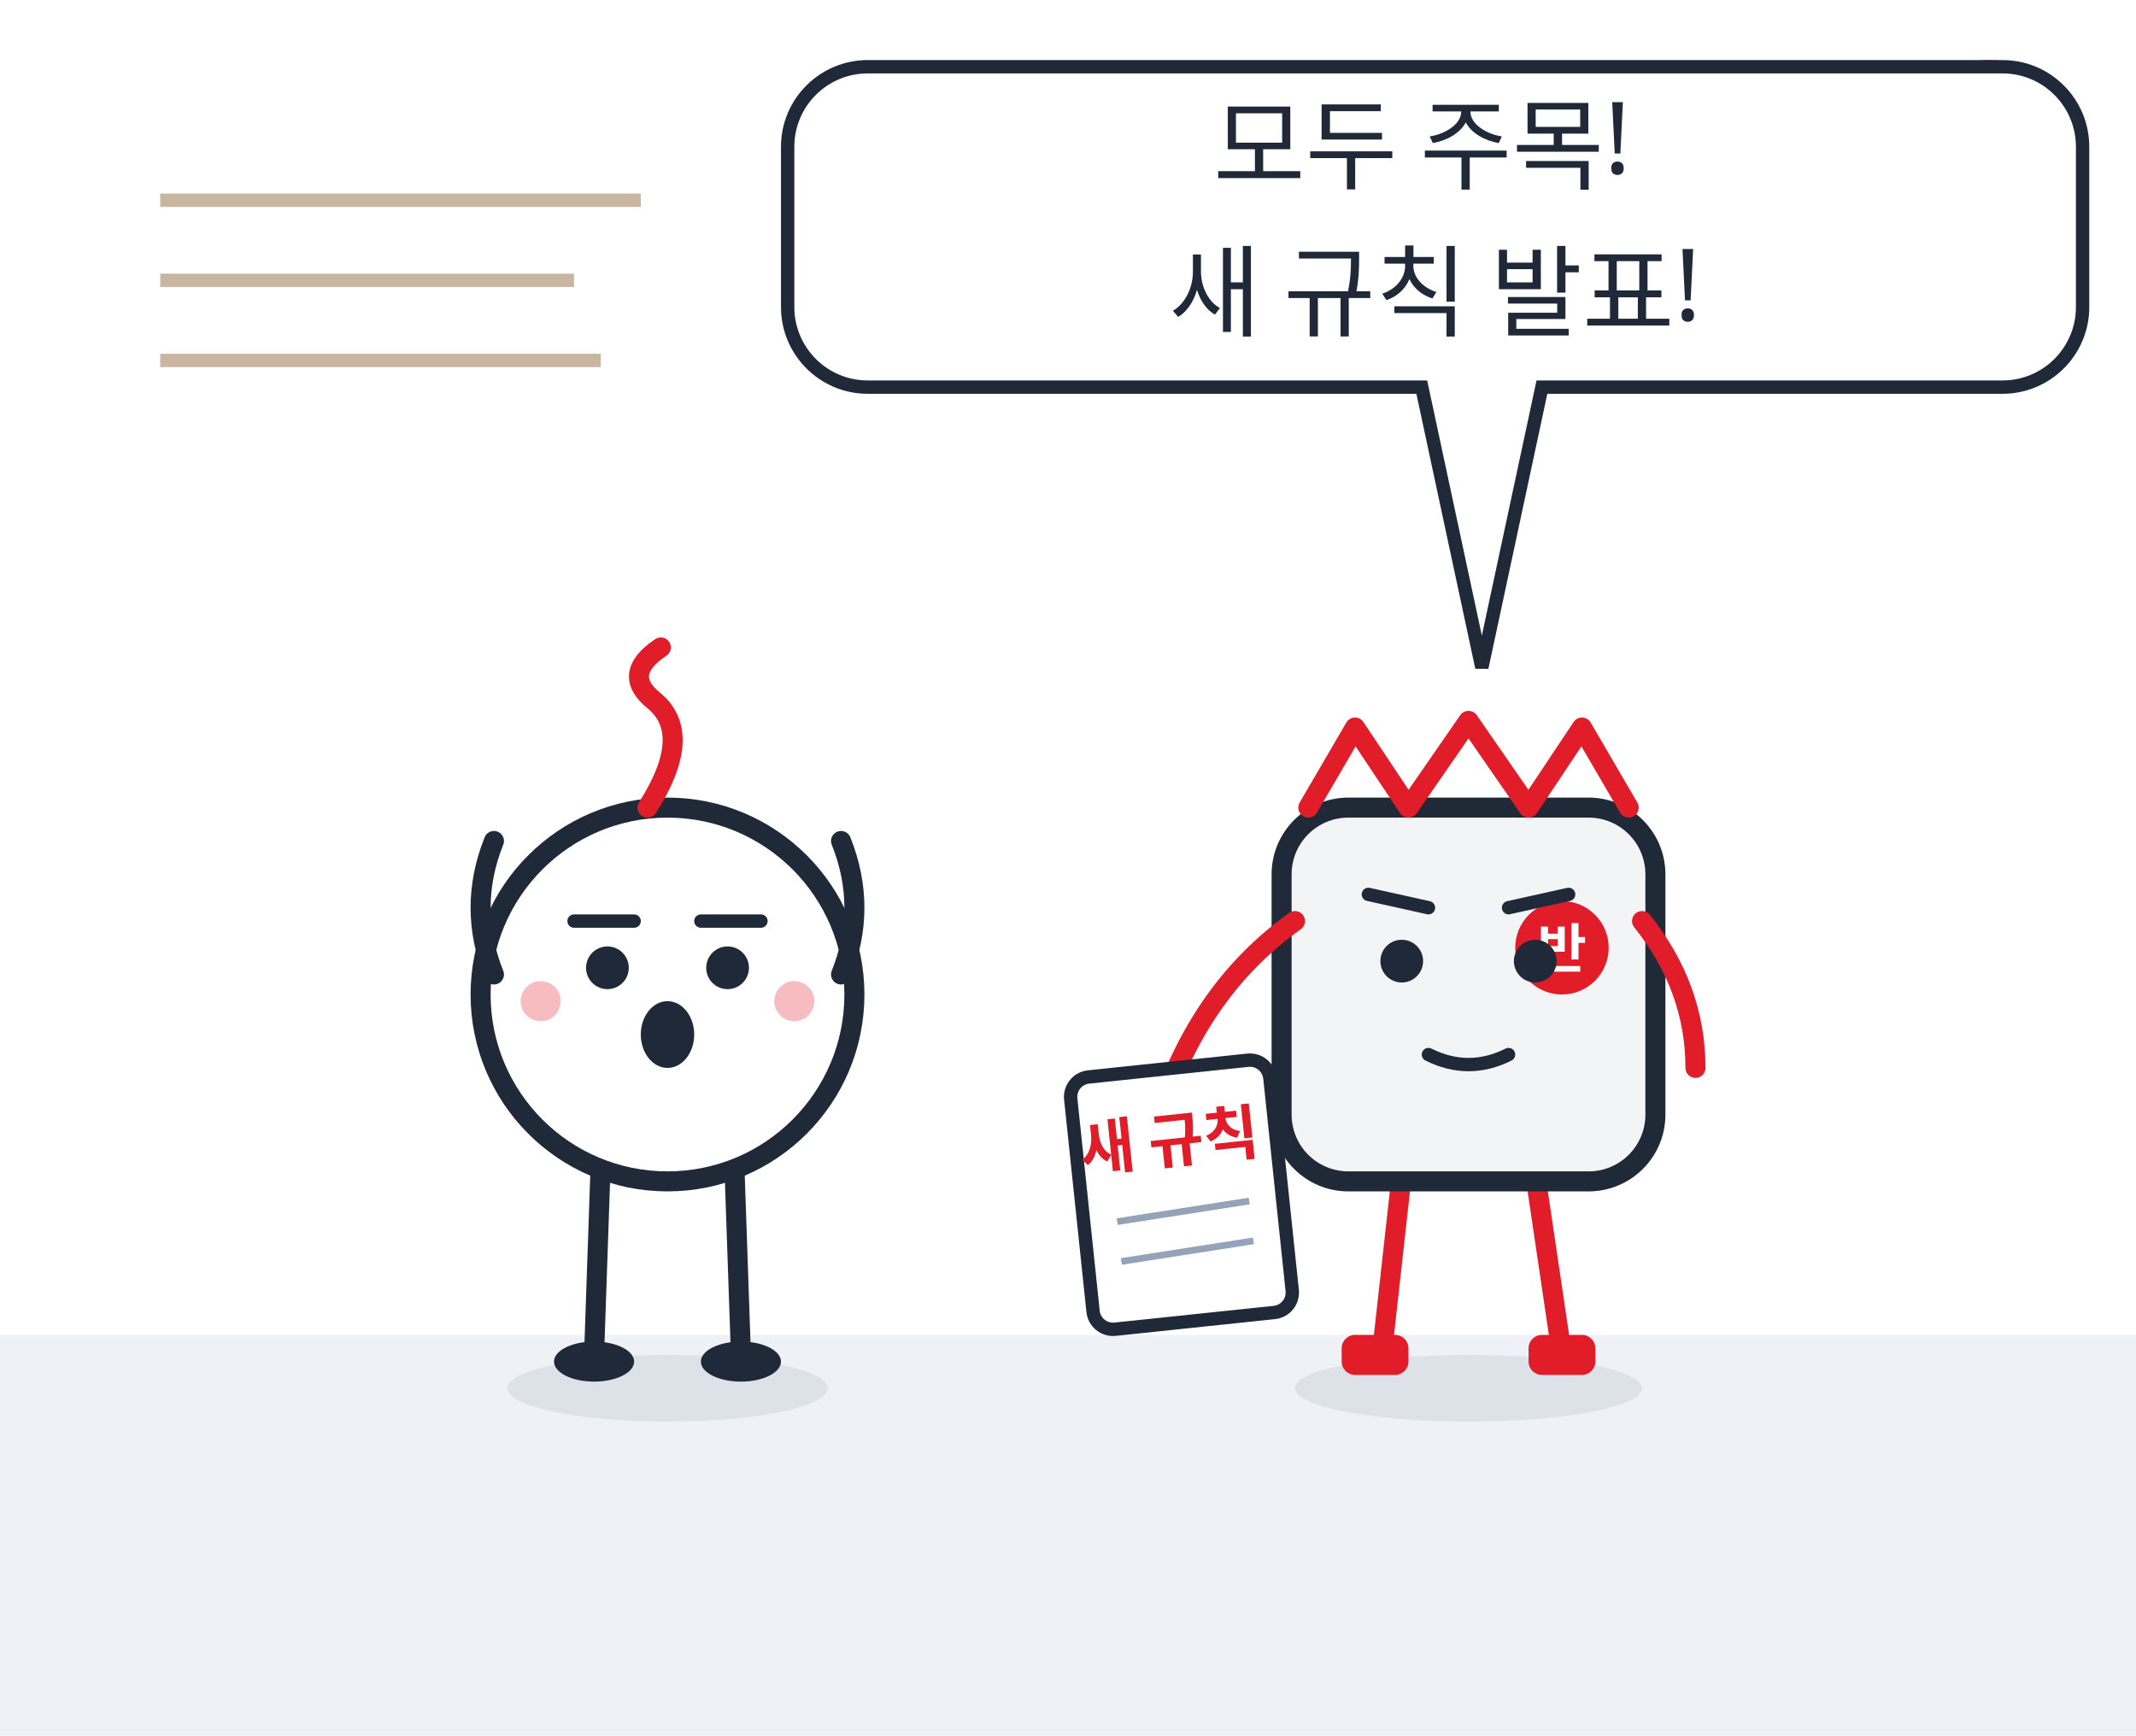
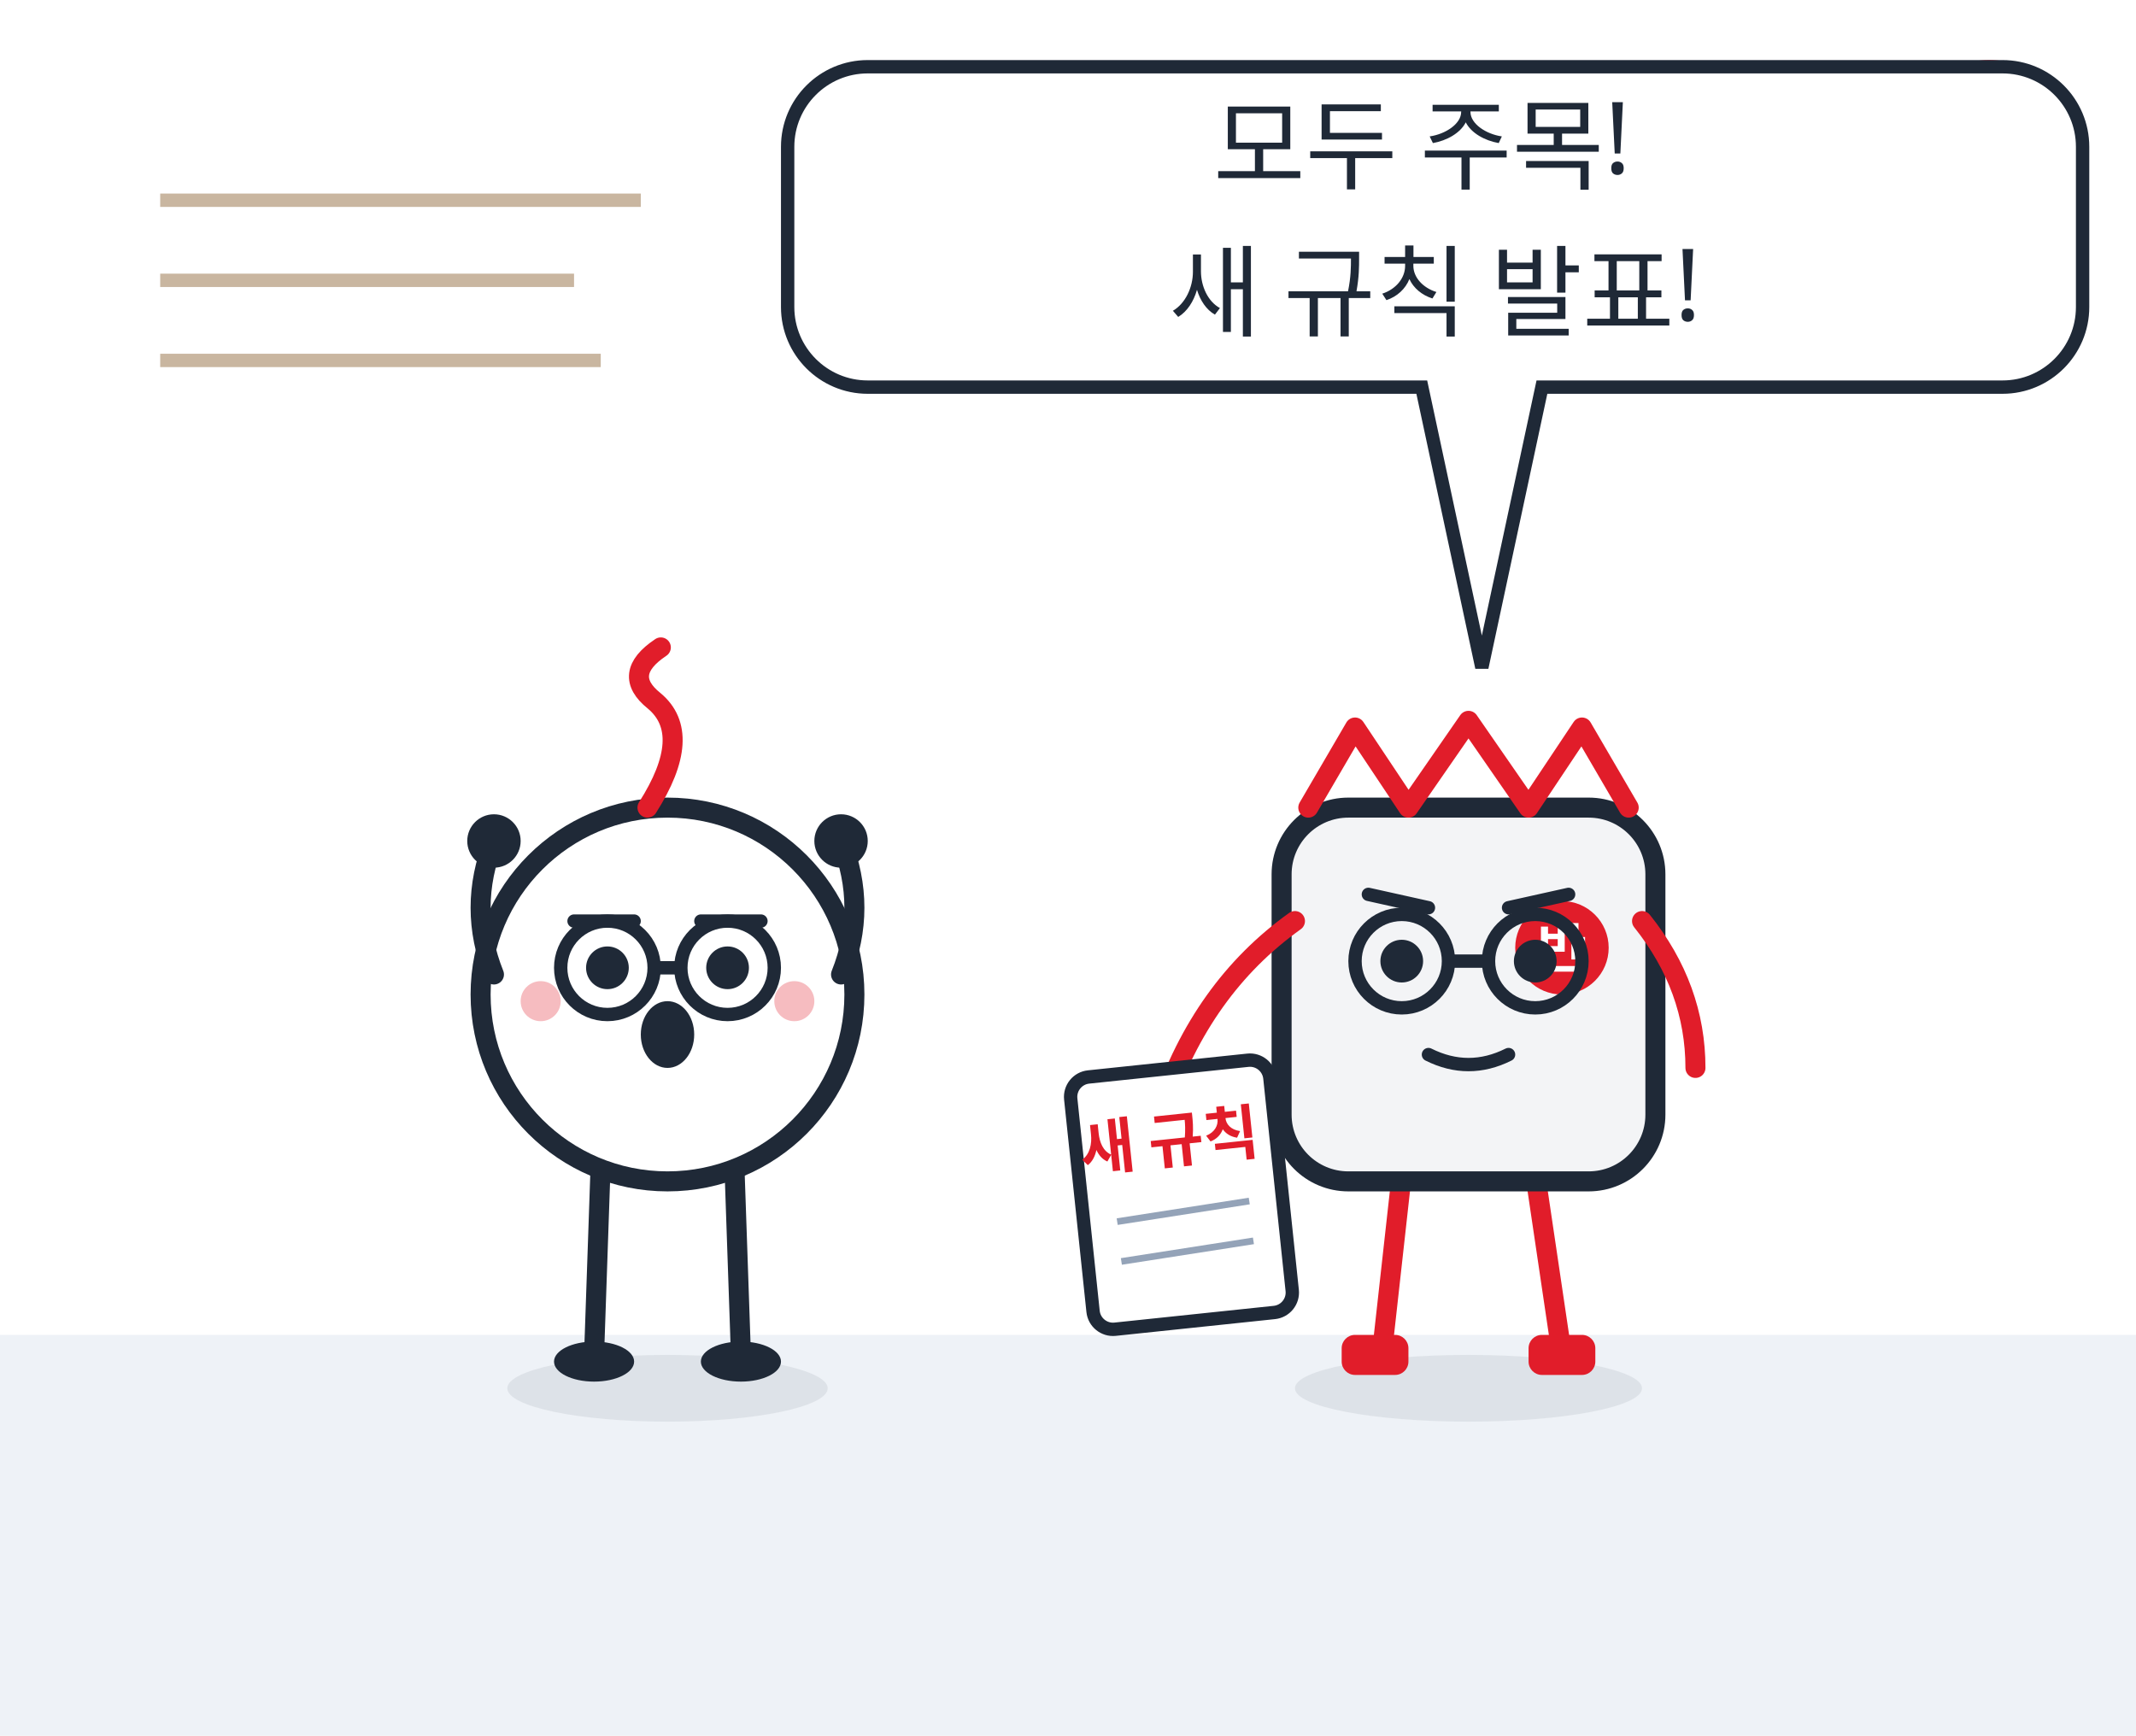
<svg xmlns="http://www.w3.org/2000/svg" viewBox="0 0 320 260" role="img" aria-label="네모가 반장 배지를 달고 새 규칙 종이를 들고 등장하는 장면">
  <rect width="320" height="260" fill="#ffffff" />
  <rect y="200" width="320" height="60" fill="#eef2f7" />
  <line x1="24" y1="30" x2="96" y2="30" stroke="#c9b6a0" stroke-width="2" />
  <line x1="24" y1="42" x2="86" y2="42" stroke="#c9b6a0" stroke-width="2" />
  <line x1="24" y1="54" x2="90" y2="54" stroke="#c9b6a0" stroke-width="2" />
  <circle cx="298" cy="22" r="13" fill="#e11d2a" />
  <text x="298" y="27" text-anchor="middle" font-family="'Pretendard', sans-serif" font-size="14" font-weight="bold" fill="#ffffff">1</text>
  <g transform="translate(100,206)">
    <ellipse cx="0" cy="2" rx="24" ry="5" fill="#1f2937" opacity="0.08" />
    <line x1="-10" y1="-32" x2="-11" y2="-3" stroke="#1f2937" stroke-width="3" stroke-linecap="round" />
    <line x1="10" y1="-32" x2="11" y2="-3" stroke="#1f2937" stroke-width="3" stroke-linecap="round" />
    <ellipse cx="-11" cy="-2" rx="6" ry="3" fill="#1f2937" />
    <ellipse cx="11" cy="-2" rx="6" ry="3" fill="#1f2937" />
    <circle cx="0" cy="-57" r="28" fill="#ffffff" stroke="#1f2937" stroke-width="3" />
    <path d="M -3,-85 Q 4,-96 -2,-101 Q -7,-105 -1,-109" stroke="#e11d2a" stroke-width="3" stroke-linecap="round" fill="none" />
    <path d="M -26,-60 Q -30,-70 -26,-80" stroke="#1f2937" stroke-width="3" stroke-linecap="round" fill="none" />
+     <circle cx="-26" cy="-80" r="4" fill="#1f2937" />
    <path d="M 26,-60 Q 30,-70 26,-80" stroke="#1f2937" stroke-width="3" stroke-linecap="round" fill="none" />
+     <circle cx="26" cy="-80" r="4" fill="#1f2937" />
    <circle cx="-19" cy="-56" r="3" fill="#e11d2a" opacity="0.3" />
    <circle cx="19" cy="-56" r="3" fill="#e11d2a" opacity="0.3" />
+     <g fill="none" stroke="#1f2937" stroke-width="2">
+       <circle cx="-9" cy="-61" r="7" />
+       <circle cx="9" cy="-61" r="7" />
+       <path d="M -2,-61 h4" />
+     </g>
    <circle cx="-9" cy="-61" r="3.2" fill="#1f2937" />
    <circle cx="9" cy="-61" r="3.2" fill="#1f2937" />
    <line x1="-14" y1="-68" x2="-5" y2="-68" stroke="#1f2937" stroke-width="2" stroke-linecap="round" />
    <line x1="5" y1="-68" x2="14" y2="-68" stroke="#1f2937" stroke-width="2" stroke-linecap="round" />
    <ellipse cx="0" cy="-51" rx="4" ry="5" fill="#1f2937" />
  </g>
  <g transform="translate(220,206)">
    <ellipse cx="0" cy="2" rx="26" ry="5" fill="#1f2937" opacity="0.08" />
    <line x1="-10" y1="-30" x2="-13" y2="-3" stroke="#e11d2a" stroke-width="3" stroke-linecap="round" />
    <line x1="10" y1="-30" x2="14" y2="-3" stroke="#e11d2a" stroke-width="3" stroke-linecap="round" />
    <rect x="-19" y="-6" width="10" height="6" rx="2" fill="#e11d2a" />
    <rect x="9" y="-6" width="10" height="6" rx="2" fill="#e11d2a" />
    <rect x="-28" y="-85" width="56" height="56" rx="10" fill="#f3f4f6" stroke="#1f2937" stroke-width="3" />
    <polyline points="-24,-85 -17,-97 -9,-85 0,-98 9,-85 17,-97 24,-85" fill="none" stroke="#e11d2a" stroke-width="3" stroke-linejoin="round" stroke-linecap="round" />
    <circle cx="14" cy="-64" r="7" fill="#e11d2a" />
    <text x="14" y="-61" text-anchor="middle" font-family="'Pretendard', sans-serif" font-size="8" font-weight="bold" fill="#ffffff">반</text>
    <path d="M -26,-68 Q -40,-58 -46,-40" stroke="#e11d2a" stroke-width="3" stroke-linecap="round" fill="none" />
    <path d="M 26,-68 Q 34,-58 34,-46" stroke="#e11d2a" stroke-width="3" stroke-linecap="round" fill="none" />
+     <g fill="none" stroke="#1f2937" stroke-width="2">
+       <circle cx="-10" cy="-62" r="7" />
+       <circle cx="10" cy="-62" r="7" />
+       <path d="M -3,-62 h6" />
+     </g>
    <circle cx="-10" cy="-62" r="3.2" fill="#1f2937" />
    <circle cx="10" cy="-62" r="3.2" fill="#1f2937" />
    <line x1="-15" y1="-72" x2="-6" y2="-70" stroke="#1f2937" stroke-width="2" stroke-linecap="round" />
    <line x1="6" y1="-70" x2="15" y2="-72" stroke="#1f2937" stroke-width="2" stroke-linecap="round" />
    <path d="M -6,-48 Q 0,-45 6,-48" stroke="#1f2937" stroke-width="2" stroke-linecap="round" fill="none" />
    <rect x="-58" y="-46" width="30" height="38" rx="3" fill="#ffffff" stroke="#1f2937" stroke-width="2" transform="rotate(-6 -43 -27)" />
    <text x="-44" y="-32" text-anchor="middle" font-family="'Pretendard', sans-serif" font-size="9" font-weight="bold" fill="#e11d2a" transform="rotate(-6 -43 -27)">새 규칙</text>
    <line x1="-53" y1="-24" x2="-33" y2="-25" stroke="#94a3b8" stroke-width="1" transform="rotate(-6 -43 -27)" />
    <line x1="-53" y1="-18" x2="-33" y2="-19" stroke="#94a3b8" stroke-width="1" transform="rotate(-6 -43 -27)" />
  </g>
  <path d="M 130,10 H 300 A12,12 0 0 1 312,22 V 46 A12,12 0 0 1 300,58 H 231 L 222,100 L 213,58 H 130 A12,12 0 0 1 118,46 V 22 A12,12 0 0 1 130,10 Z" fill="#ffffff" stroke="#1f2937" stroke-width="2" />
  <text x="215" y="33" text-anchor="middle" dominant-baseline="middle" font-family="'Pretendard', sans-serif" font-size="15" fill="#1f2937">
    <tspan x="215" dy="-11">모두 주목!</tspan>
    <tspan x="215" dy="22">새 규칙 발표!</tspan>
  </text>
</svg>
